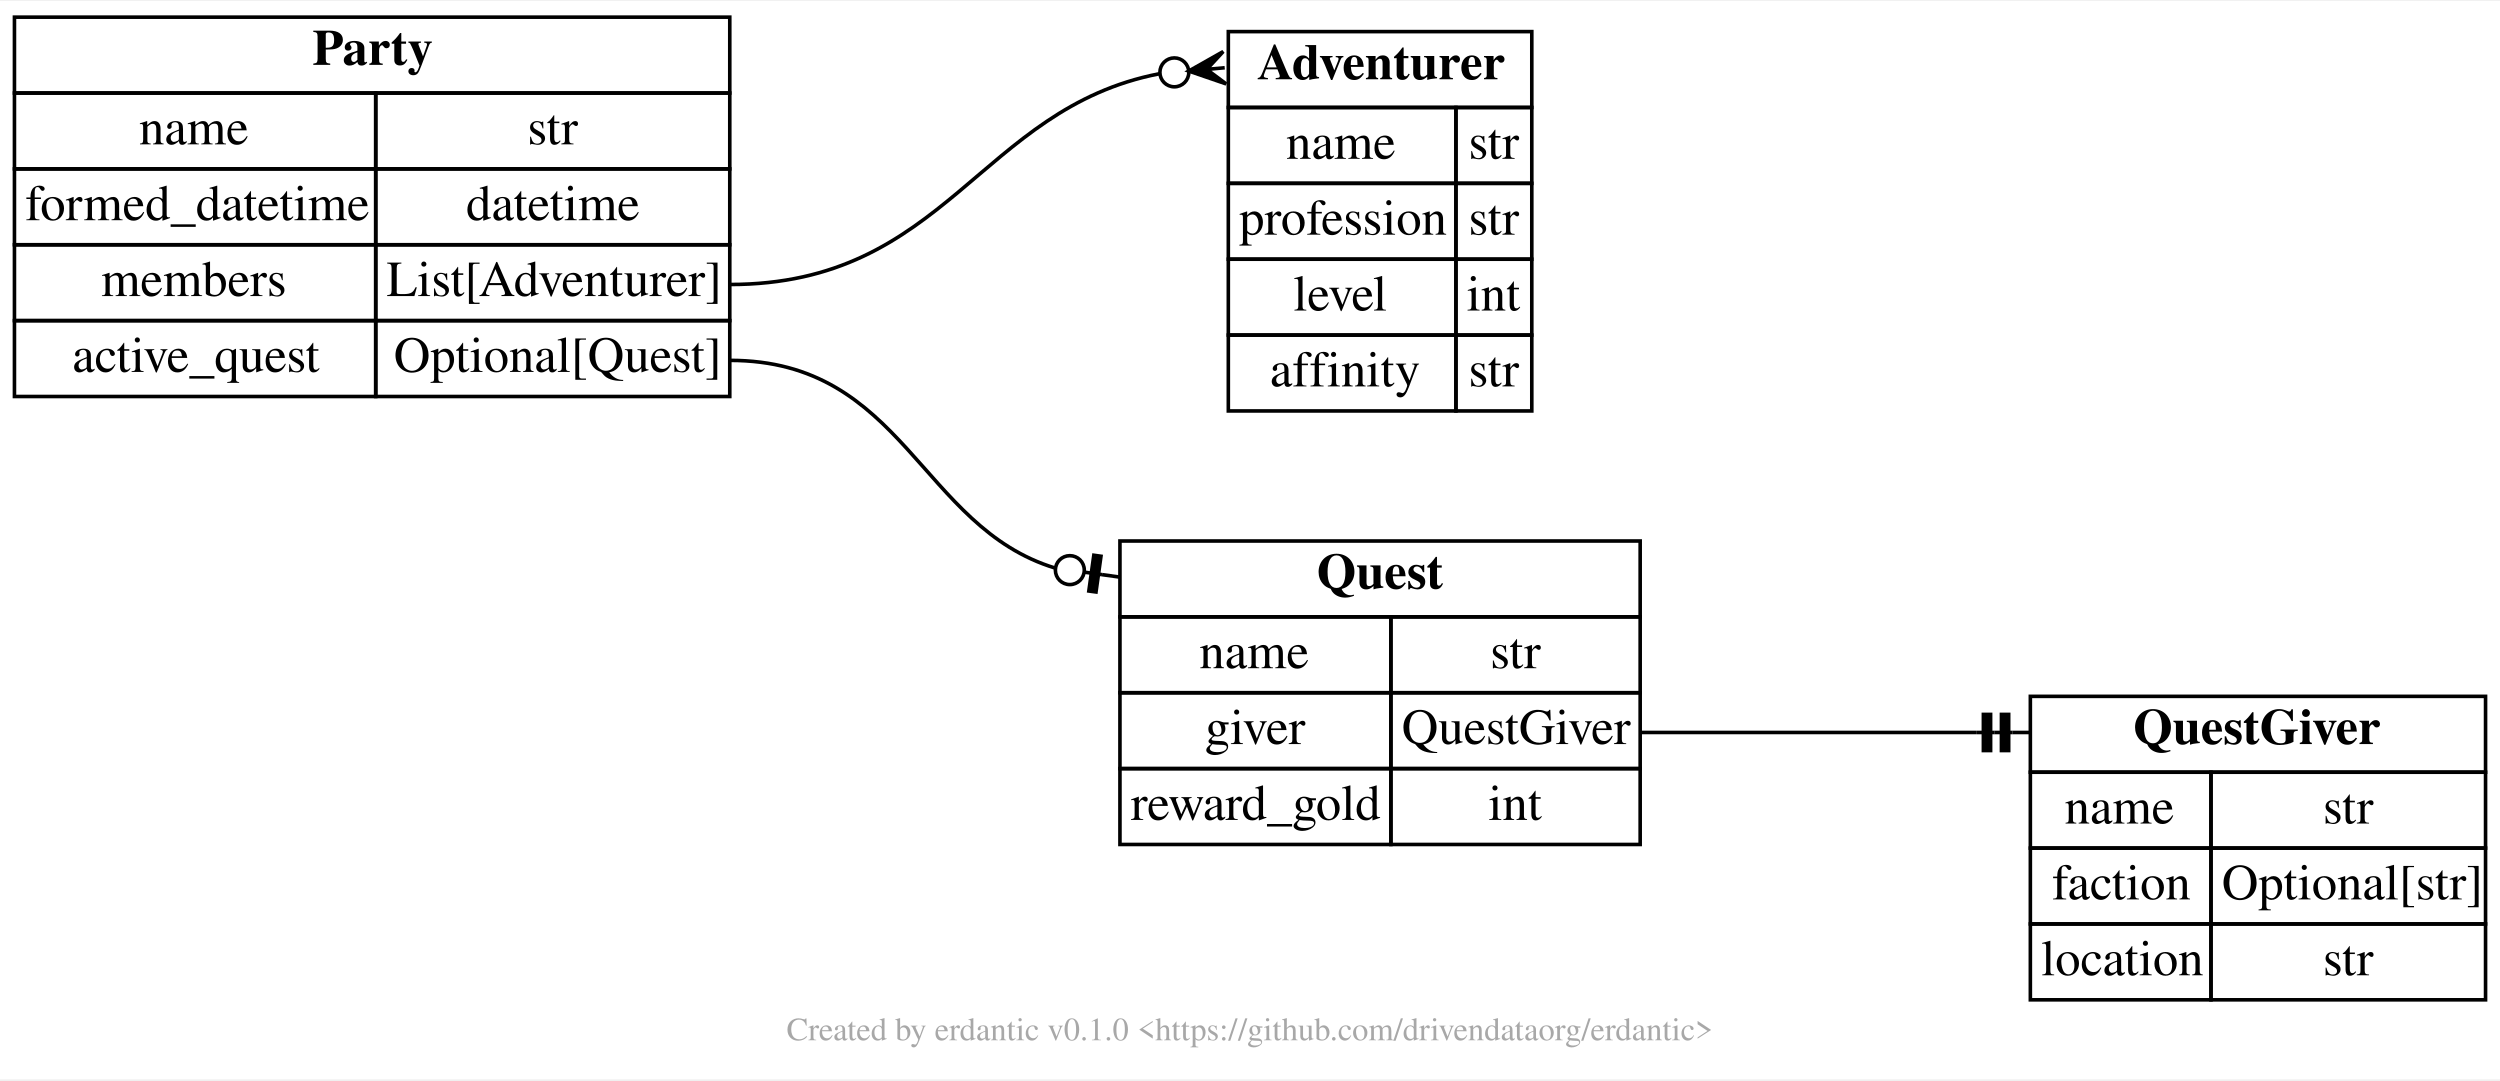
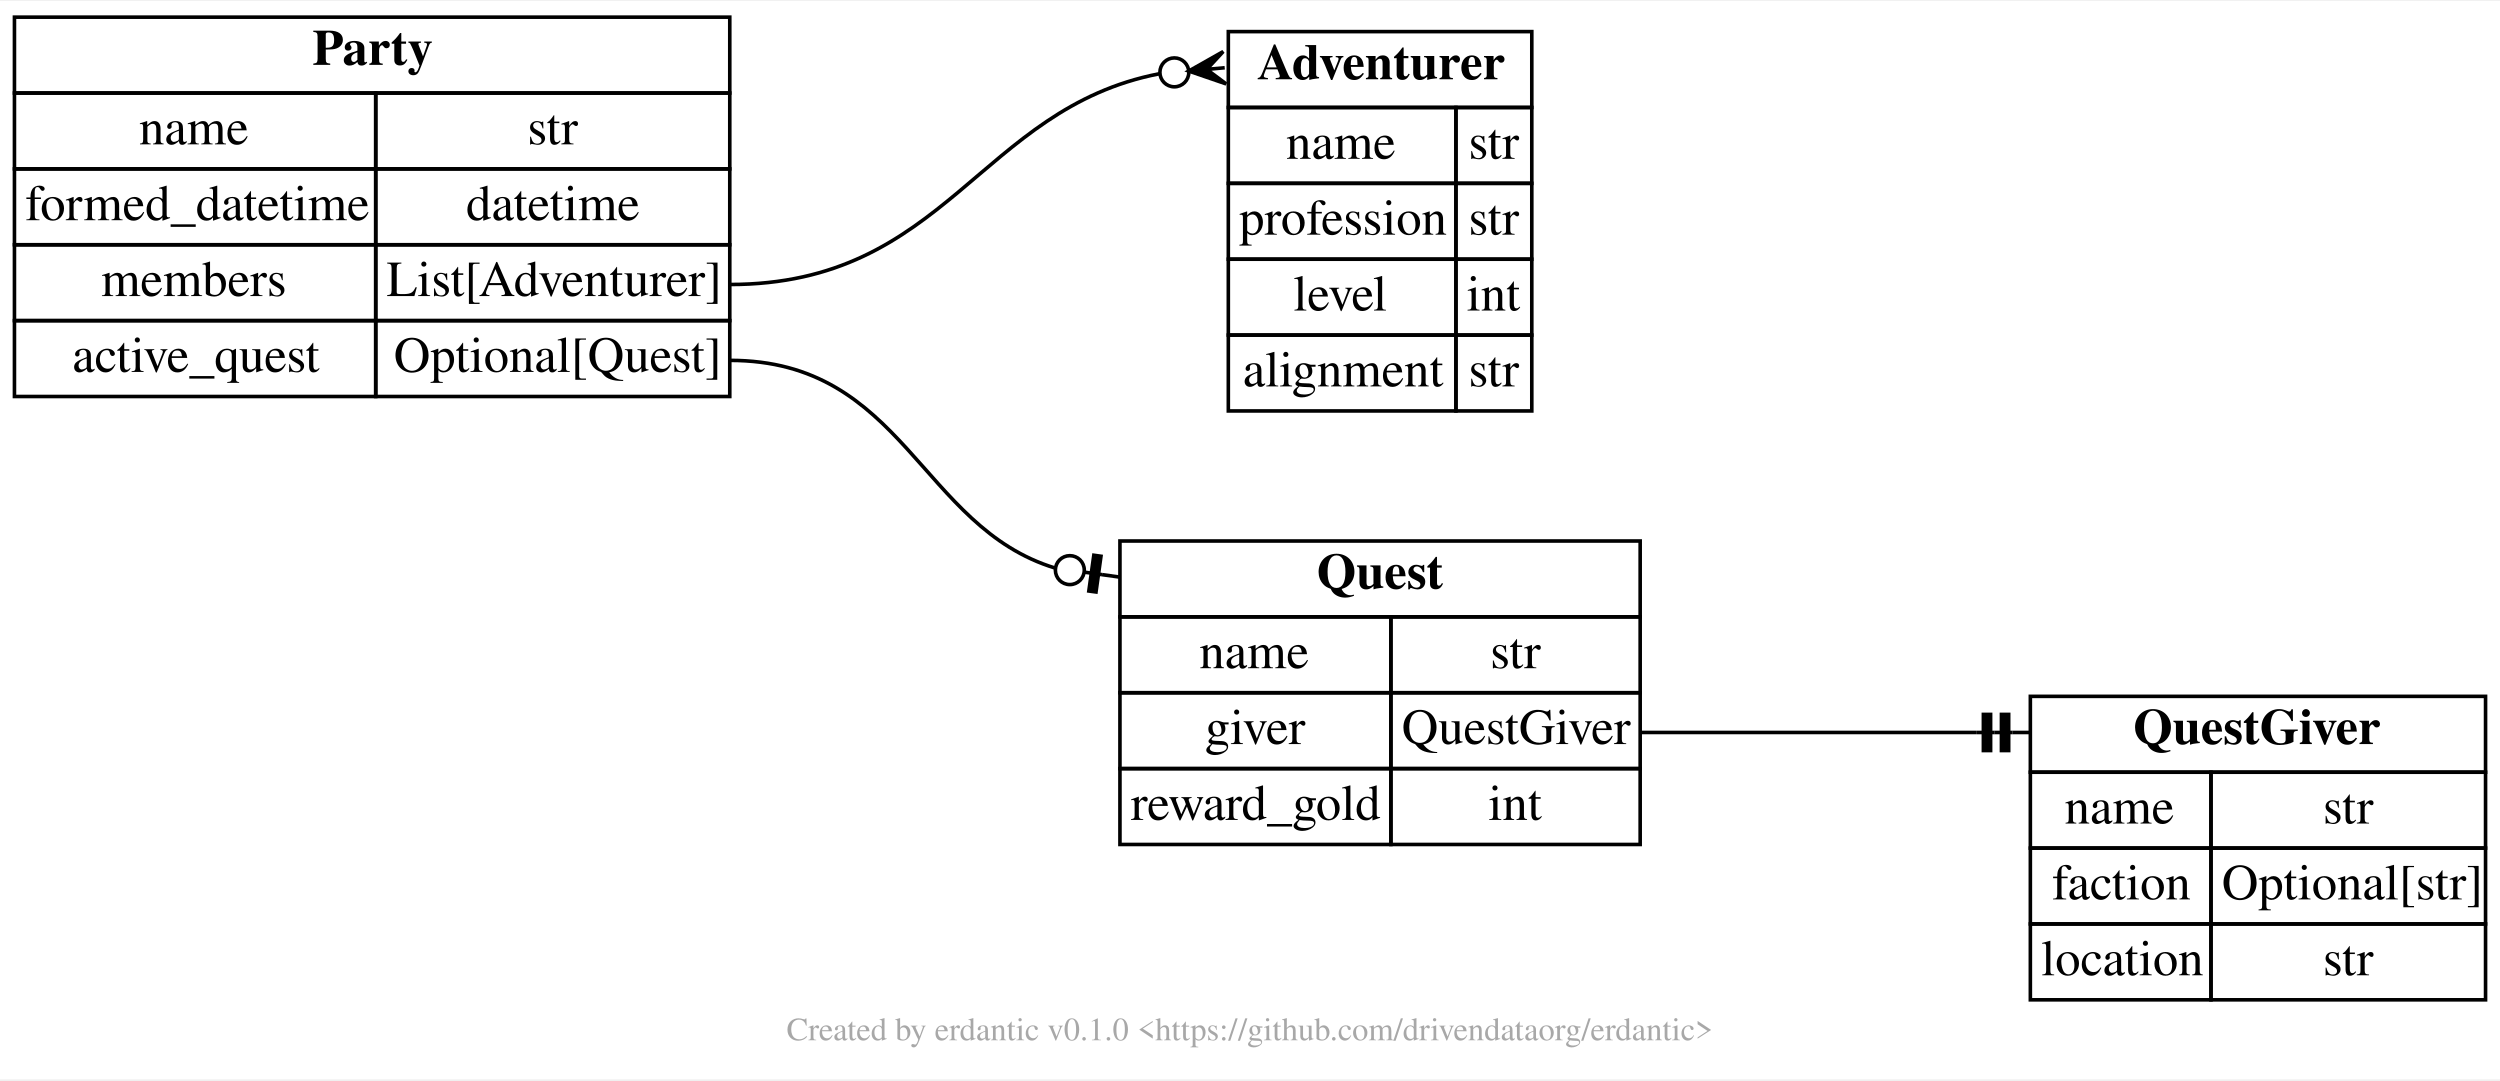
- <svg xmlns="http://www.w3.org/2000/svg" width="692pt" height="299pt" viewBox="0.00 0.00 692.00 298.50">
+ <svg xmlns="http://www.w3.org/2000/svg" xmlns:xlink="http://www.w3.org/1999/xlink" width="692pt" height="299pt" viewBox="0.00 0.00 692.00 298.50">
  <g id="graph0" class="graph" transform="scale(1 1) rotate(0) translate(4 294.5)">
    <polygon fill="white" stroke="transparent" points="-4,4 -4,-294.5 688,-294.5 688,4 -4,4" />
    <text text-anchor="middle" x="342" y="-6.8" font-family="Times,serif" font-size="9.00" fill="#a8a8a8">Created by erdantic v0.1.0 &lt;https://github.com/drivendataorg/erdantic&gt;</text>
    <g id="node1" class="node">
-       <polygon fill="none" stroke="black" points="336,-265 336,-286 420,-286 420,-265 336,-265" />
-       <text text-anchor="start" x="344" y="-272.8" font-family="Times,serif" font-weight="bold" font-size="14.00">Adventurer</text>
-       <polygon fill="none" stroke="black" points="336,-244 336,-265 399,-265 399,-244 336,-244" />
-       <text text-anchor="start" x="352" y="-250.8" font-family="Times,serif" font-size="14.00">name</text>
-       <polygon fill="none" stroke="black" points="399,-244 399,-265 420,-265 420,-244 399,-244" />
-       <text text-anchor="start" x="402.5" y="-250.8" font-family="Times,serif" font-size="14.00">str</text>
-       <polygon fill="none" stroke="black" points="336,-223 336,-244 399,-244 399,-223 336,-223" />
-       <text text-anchor="start" x="339" y="-229.8" font-family="Times,serif" font-size="14.00">profession</text>
-       <polygon fill="none" stroke="black" points="399,-223 399,-244 420,-244 420,-223 399,-223" />
-       <text text-anchor="start" x="402.5" y="-229.8" font-family="Times,serif" font-size="14.00">str</text>
-       <polygon fill="none" stroke="black" points="336,-202 336,-223 399,-223 399,-202 336,-202" />
-       <text text-anchor="start" x="354" y="-208.8" font-family="Times,serif" font-size="14.00">level</text>
-       <polygon fill="none" stroke="black" points="399,-202 399,-223 420,-223 420,-202 399,-202" />
-       <text text-anchor="start" x="402" y="-208.8" font-family="Times,serif" font-size="14.00">int</text>
-       <polygon fill="none" stroke="black" points="336,-181 336,-202 399,-202 399,-181 336,-181" />
-       <text text-anchor="start" x="347.5" y="-187.8" font-family="Times,serif" font-size="14.00">affinity</text>
-       <polygon fill="none" stroke="black" points="399,-181 399,-202 420,-202 420,-181 399,-181" />
-       <text text-anchor="start" x="402.5" y="-187.8" font-family="Times,serif" font-size="14.00">str</text>
+       <g id="a_node1">
+         <a xlink:title="A person often late for dinner but with a tale or two to tell.&#10;&#10;Attributes:&#10;    name (str): Name of this adventurer&#10;    profession (str): Profession of this adventurer&#10;    level (int): Level of this adventurer&#10;    alignment (int): Alignment of this adventurer">
+           <polygon fill="none" stroke="black" points="336,-265 336,-286 420,-286 420,-265 336,-265" />
+           <text text-anchor="start" x="344" y="-272.8" font-family="Times,serif" font-weight="bold" font-size="14.00">Adventurer</text>
+           <polygon fill="none" stroke="black" points="336,-244 336,-265 399,-265 399,-244 336,-244" />
+           <text text-anchor="start" x="352" y="-250.8" font-family="Times,serif" font-size="14.00">name</text>
+           <polygon fill="none" stroke="black" points="399,-244 399,-265 420,-265 420,-244 399,-244" />
+           <text text-anchor="start" x="402.5" y="-250.8" font-family="Times,serif" font-size="14.00">str</text>
+           <polygon fill="none" stroke="black" points="336,-223 336,-244 399,-244 399,-223 336,-223" />
+           <text text-anchor="start" x="339" y="-229.8" font-family="Times,serif" font-size="14.00">profession</text>
+           <polygon fill="none" stroke="black" points="399,-223 399,-244 420,-244 420,-223 399,-223" />
+           <text text-anchor="start" x="402.5" y="-229.8" font-family="Times,serif" font-size="14.00">str</text>
+           <polygon fill="none" stroke="black" points="336,-202 336,-223 399,-223 399,-202 336,-202" />
+           <text text-anchor="start" x="354" y="-208.8" font-family="Times,serif" font-size="14.00">level</text>
+           <polygon fill="none" stroke="black" points="399,-202 399,-223 420,-223 420,-202 399,-202" />
+           <text text-anchor="start" x="402" y="-208.8" font-family="Times,serif" font-size="14.00">int</text>
+           <polygon fill="none" stroke="black" points="336,-181 336,-202 399,-202 399,-181 336,-181" />
+           <text text-anchor="start" x="340" y="-187.8" font-family="Times,serif" font-size="14.00">alignment</text>
+           <polygon fill="none" stroke="black" points="399,-181 399,-202 420,-202 420,-181 399,-181" />
+           <text text-anchor="start" x="402.5" y="-187.8" font-family="Times,serif" font-size="14.00">str</text>
+         </a>
+       </g>
    </g>
    <g id="node2" class="node">
-       <polygon fill="none" stroke="black" points="0,-269 0,-290 198,-290 198,-269 0,-269" />
-       <text text-anchor="start" x="82.5" y="-276.8" font-family="Times,serif" font-weight="bold" font-size="14.00">Party</text>
-       <polygon fill="none" stroke="black" points="0,-248 0,-269 100,-269 100,-248 0,-248" />
-       <text text-anchor="start" x="34.5" y="-254.8" font-family="Times,serif" font-size="14.00">name</text>
-       <polygon fill="none" stroke="black" points="100,-248 100,-269 198,-269 198,-248 100,-248" />
-       <text text-anchor="start" x="142" y="-254.8" font-family="Times,serif" font-size="14.00">str</text>
-       <polygon fill="none" stroke="black" points="0,-227 0,-248 100,-248 100,-227 0,-227" />
-       <text text-anchor="start" x="3" y="-233.8" font-family="Times,serif" font-size="14.00">formed_datetime</text>
-       <polygon fill="none" stroke="black" points="100,-227 100,-248 198,-248 198,-227 100,-227" />
-       <text text-anchor="start" x="125" y="-233.8" font-family="Times,serif" font-size="14.00">datetime</text>
-       <polygon fill="none" stroke="black" points="0,-206 0,-227 100,-227 100,-206 0,-206" />
-       <text text-anchor="start" x="24" y="-212.8" font-family="Times,serif" font-size="14.00">members</text>
-       <polygon fill="none" stroke="black" points="100,-206 100,-227 198,-227 198,-206 100,-206" />
-       <text text-anchor="start" x="103" y="-212.8" font-family="Times,serif" font-size="14.00">List[Adventurer]</text>
-       <polygon fill="none" stroke="black" points="0,-185 0,-206 100,-206 100,-185 0,-185" />
-       <text text-anchor="start" x="16" y="-191.8" font-family="Times,serif" font-size="14.00">active_quest</text>
-       <polygon fill="none" stroke="black" points="100,-185 100,-206 198,-206 198,-185 100,-185" />
-       <text text-anchor="start" x="105" y="-191.8" font-family="Times,serif" font-size="14.00">Optional[Quest]</text>
+       <g id="a_node2">
+         <a xlink:title="A group of adventurers finding themselves doing and saying things altogether unexpected.&#10;&#10;Attributes:&#10;    name (str): Name that party is known by&#10;    formed_datetime (datetime): Timestamp of when the party was formed&#10;    members (List[Adventurer]): Adventurers that belong to this party&#10;    active_quest (Optional[Quest]): Current quest that party is actively tackling">
+           <polygon fill="none" stroke="black" points="0,-269 0,-290 198,-290 198,-269 0,-269" />
+           <text text-anchor="start" x="82.5" y="-276.8" font-family="Times,serif" font-weight="bold" font-size="14.00">Party</text>
+           <polygon fill="none" stroke="black" points="0,-248 0,-269 100,-269 100,-248 0,-248" />
+           <text text-anchor="start" x="34.5" y="-254.8" font-family="Times,serif" font-size="14.00">name</text>
+           <polygon fill="none" stroke="black" points="100,-248 100,-269 198,-269 198,-248 100,-248" />
+           <text text-anchor="start" x="142" y="-254.8" font-family="Times,serif" font-size="14.00">str</text>
+           <polygon fill="none" stroke="black" points="0,-227 0,-248 100,-248 100,-227 0,-227" />
+           <text text-anchor="start" x="3" y="-233.8" font-family="Times,serif" font-size="14.00">formed_datetime</text>
+           <polygon fill="none" stroke="black" points="100,-227 100,-248 198,-248 198,-227 100,-227" />
+           <text text-anchor="start" x="125" y="-233.8" font-family="Times,serif" font-size="14.00">datetime</text>
+           <polygon fill="none" stroke="black" points="0,-206 0,-227 100,-227 100,-206 0,-206" />
+           <text text-anchor="start" x="24" y="-212.8" font-family="Times,serif" font-size="14.00">members</text>
+           <polygon fill="none" stroke="black" points="100,-206 100,-227 198,-227 198,-206 100,-206" />
+           <text text-anchor="start" x="103" y="-212.8" font-family="Times,serif" font-size="14.00">List[Adventurer]</text>
+           <polygon fill="none" stroke="black" points="0,-185 0,-206 100,-206 100,-185 0,-185" />
+           <text text-anchor="start" x="16" y="-191.8" font-family="Times,serif" font-size="14.00">active_quest</text>
+           <polygon fill="none" stroke="black" points="100,-185 100,-206 198,-206 198,-185 100,-185" />
+           <text text-anchor="start" x="105" y="-191.8" font-family="Times,serif" font-size="14.00">Optional[Quest]</text>
+         </a>
+       </g>
    </g>
    <g id="edge1" class="edge">
      <path fill="none" stroke="black" d="M198,-216C257.85,-216 267.1,-264.64 316.87,-274.33" />
      <polygon fill="black" stroke="black" points="325.04,-275.08 334.59,-280.48 330.02,-275.54 335,-276 335,-276 335,-276 330.02,-275.54 335.41,-271.52 325.04,-275.08 325.04,-275.08" />
      <ellipse fill="none" stroke="black" cx="321.06" cy="-274.72" rx="4" ry="4" />
    </g>
    <g id="node3" class="node">
-       <polygon fill="none" stroke="black" points="306,-124 306,-145 450,-145 450,-124 306,-124" />
-       <text text-anchor="start" x="360.5" y="-131.8" font-family="Times,serif" font-weight="bold" font-size="14.00">Quest</text>
-       <polygon fill="none" stroke="black" points="306,-103 306,-124 381,-124 381,-103 306,-103" />
-       <text text-anchor="start" x="328" y="-109.8" font-family="Times,serif" font-size="14.00">name</text>
-       <polygon fill="none" stroke="black" points="381,-103 381,-124 450,-124 450,-103 381,-103" />
-       <text text-anchor="start" x="408.5" y="-109.8" font-family="Times,serif" font-size="14.00">str</text>
-       <polygon fill="none" stroke="black" points="306,-82 306,-103 381,-103 381,-82 306,-82" />
-       <text text-anchor="start" x="329.5" y="-88.8" font-family="Times,serif" font-size="14.00">giver</text>
-       <polygon fill="none" stroke="black" points="381,-82 381,-103 450,-103 450,-82 381,-82" />
-       <text text-anchor="start" x="384" y="-88.8" font-family="Times,serif" font-size="14.00">QuestGiver</text>
-       <polygon fill="none" stroke="black" points="306,-61 306,-82 381,-82 381,-61 306,-61" />
-       <text text-anchor="start" x="309" y="-67.8" font-family="Times,serif" font-size="14.00">reward_gold</text>
-       <polygon fill="none" stroke="black" points="381,-61 381,-82 450,-82 450,-61 381,-61" />
-       <text text-anchor="start" x="408" y="-67.8" font-family="Times,serif" font-size="14.00">int</text>
+       <g id="a_node3">
+         <a xlink:title="A task to complete, with some monetary reward.&#10;&#10;Attributes:&#10;    name (str): Name by which this quest is referred to&#10;    giver (QuestGiver): Person who offered the quest&#10;    reward_gold (int): Amount of gold to be rewarded for quest completion">
+           <polygon fill="none" stroke="black" points="306,-124 306,-145 450,-145 450,-124 306,-124" />
+           <text text-anchor="start" x="360.5" y="-131.8" font-family="Times,serif" font-weight="bold" font-size="14.00">Quest</text>
+           <polygon fill="none" stroke="black" points="306,-103 306,-124 381,-124 381,-103 306,-103" />
+           <text text-anchor="start" x="328" y="-109.8" font-family="Times,serif" font-size="14.00">name</text>
+           <polygon fill="none" stroke="black" points="381,-103 381,-124 450,-124 450,-103 381,-103" />
+           <text text-anchor="start" x="408.5" y="-109.8" font-family="Times,serif" font-size="14.00">str</text>
+           <polygon fill="none" stroke="black" points="306,-82 306,-103 381,-103 381,-82 306,-82" />
+           <text text-anchor="start" x="329.5" y="-88.8" font-family="Times,serif" font-size="14.00">giver</text>
+           <polygon fill="none" stroke="black" points="381,-82 381,-103 450,-103 450,-82 381,-82" />
+           <text text-anchor="start" x="384" y="-88.8" font-family="Times,serif" font-size="14.00">QuestGiver</text>
+           <polygon fill="none" stroke="black" points="306,-61 306,-82 381,-82 381,-61 306,-61" />
+           <text text-anchor="start" x="309" y="-67.8" font-family="Times,serif" font-size="14.00">reward_gold</text>
+           <polygon fill="none" stroke="black" points="381,-61 381,-82 450,-82 450,-61 381,-61" />
+           <text text-anchor="start" x="408" y="-67.8" font-family="Times,serif" font-size="14.00">int</text>
+         </a>
+       </g>
    </g>
    <g id="edge2" class="edge">
      <path fill="none" stroke="black" d="M198,-195C246.15,-195 250.68,-148.86 288.1,-137.5" />
      <polyline fill="none" stroke="black" points="306,-135 301.05,-135.69 " />
      <polygon fill="black" stroke="black" points="299.37,-130.88 300.75,-140.78 298.77,-141.06 297.39,-131.16 299.37,-130.88" />
      <polyline fill="none" stroke="black" points="301.05,-135.69 296.1,-136.38 " />
      <ellipse fill="none" stroke="black" cx="292.13" cy="-136.94" rx="4" ry="4" />
    </g>
    <g id="node4" class="node">
-       <polygon fill="none" stroke="black" points="558,-81 558,-102 684,-102 684,-81 558,-81" />
-       <text text-anchor="start" x="586.5" y="-88.8" font-family="Times,serif" font-weight="bold" font-size="14.00">QuestGiver</text>
-       <polygon fill="none" stroke="black" points="558,-60 558,-81 608,-81 608,-60 558,-60" />
-       <text text-anchor="start" x="567.5" y="-66.8" font-family="Times,serif" font-size="14.00">name</text>
-       <polygon fill="none" stroke="black" points="608,-60 608,-81 684,-81 684,-60 608,-60" />
-       <text text-anchor="start" x="639" y="-66.8" font-family="Times,serif" font-size="14.00">str</text>
-       <polygon fill="none" stroke="black" points="558,-39 558,-60 608,-60 608,-39 558,-39" />
-       <text text-anchor="start" x="564" y="-45.8" font-family="Times,serif" font-size="14.00">faction</text>
-       <polygon fill="none" stroke="black" points="608,-39 608,-60 684,-60 684,-39 608,-39" />
-       <text text-anchor="start" x="611" y="-45.8" font-family="Times,serif" font-size="14.00">Optional[str]</text>
-       <polygon fill="none" stroke="black" points="558,-18 558,-39 608,-39 608,-18 558,-18" />
-       <text text-anchor="start" x="561" y="-24.8" font-family="Times,serif" font-size="14.00">location</text>
-       <polygon fill="none" stroke="black" points="608,-18 608,-39 684,-39 684,-18 608,-18" />
-       <text text-anchor="start" x="639" y="-24.8" font-family="Times,serif" font-size="14.00">str</text>
+       <g id="a_node4">
+         <a xlink:title="A person who offers a task that needs completing.&#10;&#10;Attributes:&#10;    name (str): Name of this quest giver&#10;    faction (str): Faction that this quest giver belongs to&#10;    location (str): Location this quest giver can be found">
+           <polygon fill="none" stroke="black" points="558,-81 558,-102 684,-102 684,-81 558,-81" />
+           <text text-anchor="start" x="586.5" y="-88.8" font-family="Times,serif" font-weight="bold" font-size="14.00">QuestGiver</text>
+           <polygon fill="none" stroke="black" points="558,-60 558,-81 608,-81 608,-60 558,-60" />
+           <text text-anchor="start" x="567.5" y="-66.8" font-family="Times,serif" font-size="14.00">name</text>
+           <polygon fill="none" stroke="black" points="608,-60 608,-81 684,-81 684,-60 608,-60" />
+           <text text-anchor="start" x="639" y="-66.8" font-family="Times,serif" font-size="14.00">str</text>
+           <polygon fill="none" stroke="black" points="558,-39 558,-60 608,-60 608,-39 558,-39" />
+           <text text-anchor="start" x="564" y="-45.8" font-family="Times,serif" font-size="14.00">faction</text>
+           <polygon fill="none" stroke="black" points="608,-39 608,-60 684,-60 684,-39 608,-39" />
+           <text text-anchor="start" x="611" y="-45.8" font-family="Times,serif" font-size="14.00">Optional[str]</text>
+           <polygon fill="none" stroke="black" points="558,-18 558,-39 608,-39 608,-18 558,-18" />
+           <text text-anchor="start" x="561" y="-24.8" font-family="Times,serif" font-size="14.00">location</text>
+           <polygon fill="none" stroke="black" points="608,-18 608,-39 684,-39 684,-18 608,-18" />
+           <text text-anchor="start" x="639" y="-24.8" font-family="Times,serif" font-size="14.00">str</text>
+         </a>
+       </g>
    </g>
    <g id="edge3" class="edge">
      <path fill="none" stroke="black" d="M450,-92C492.56,-92 506.82,-92 542.97,-92" />
      <polyline fill="none" stroke="black" points="558,-92 553,-92 " />
      <polygon fill="black" stroke="black" points="552,-87 552,-97 550,-97 550,-87 552,-87" />
      <polyline fill="none" stroke="black" points="553,-92 548,-92 " />
      <polygon fill="black" stroke="black" points="547,-87 547,-97 545,-97 545,-87 547,-87" />
      <polyline fill="none" stroke="black" points="548,-92 543,-92 " />
    </g>
  </g>
</svg>
